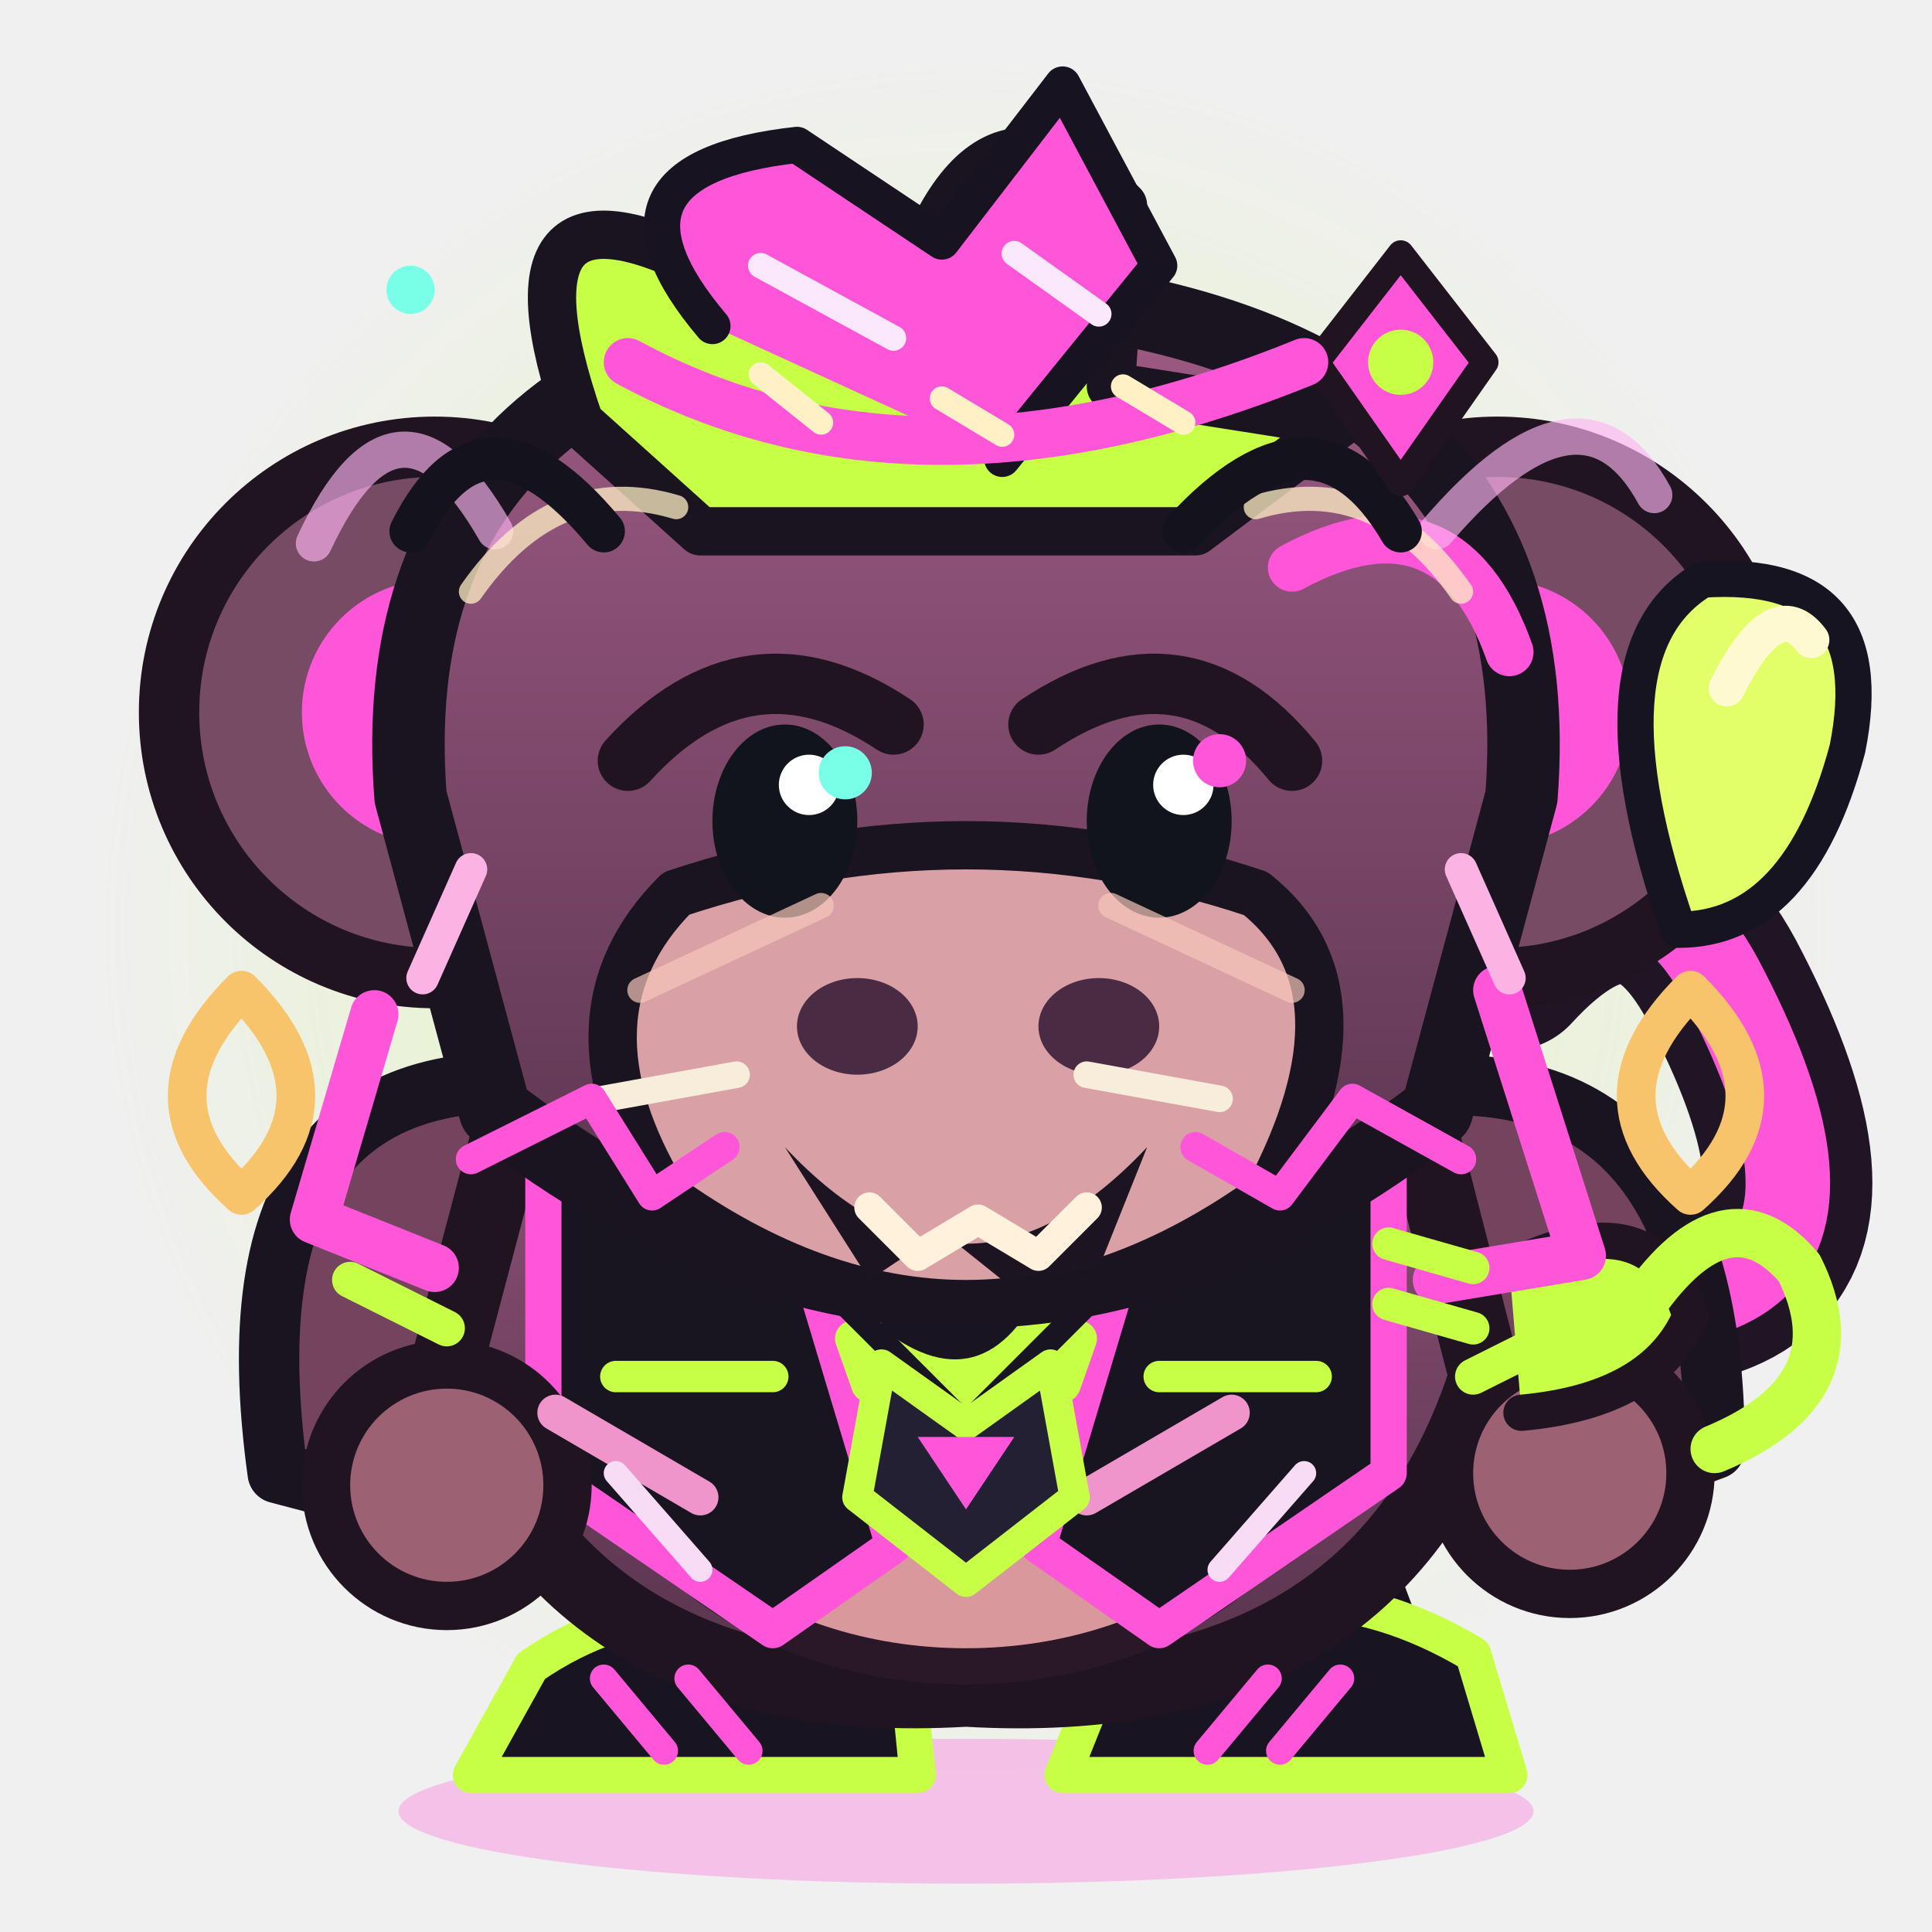
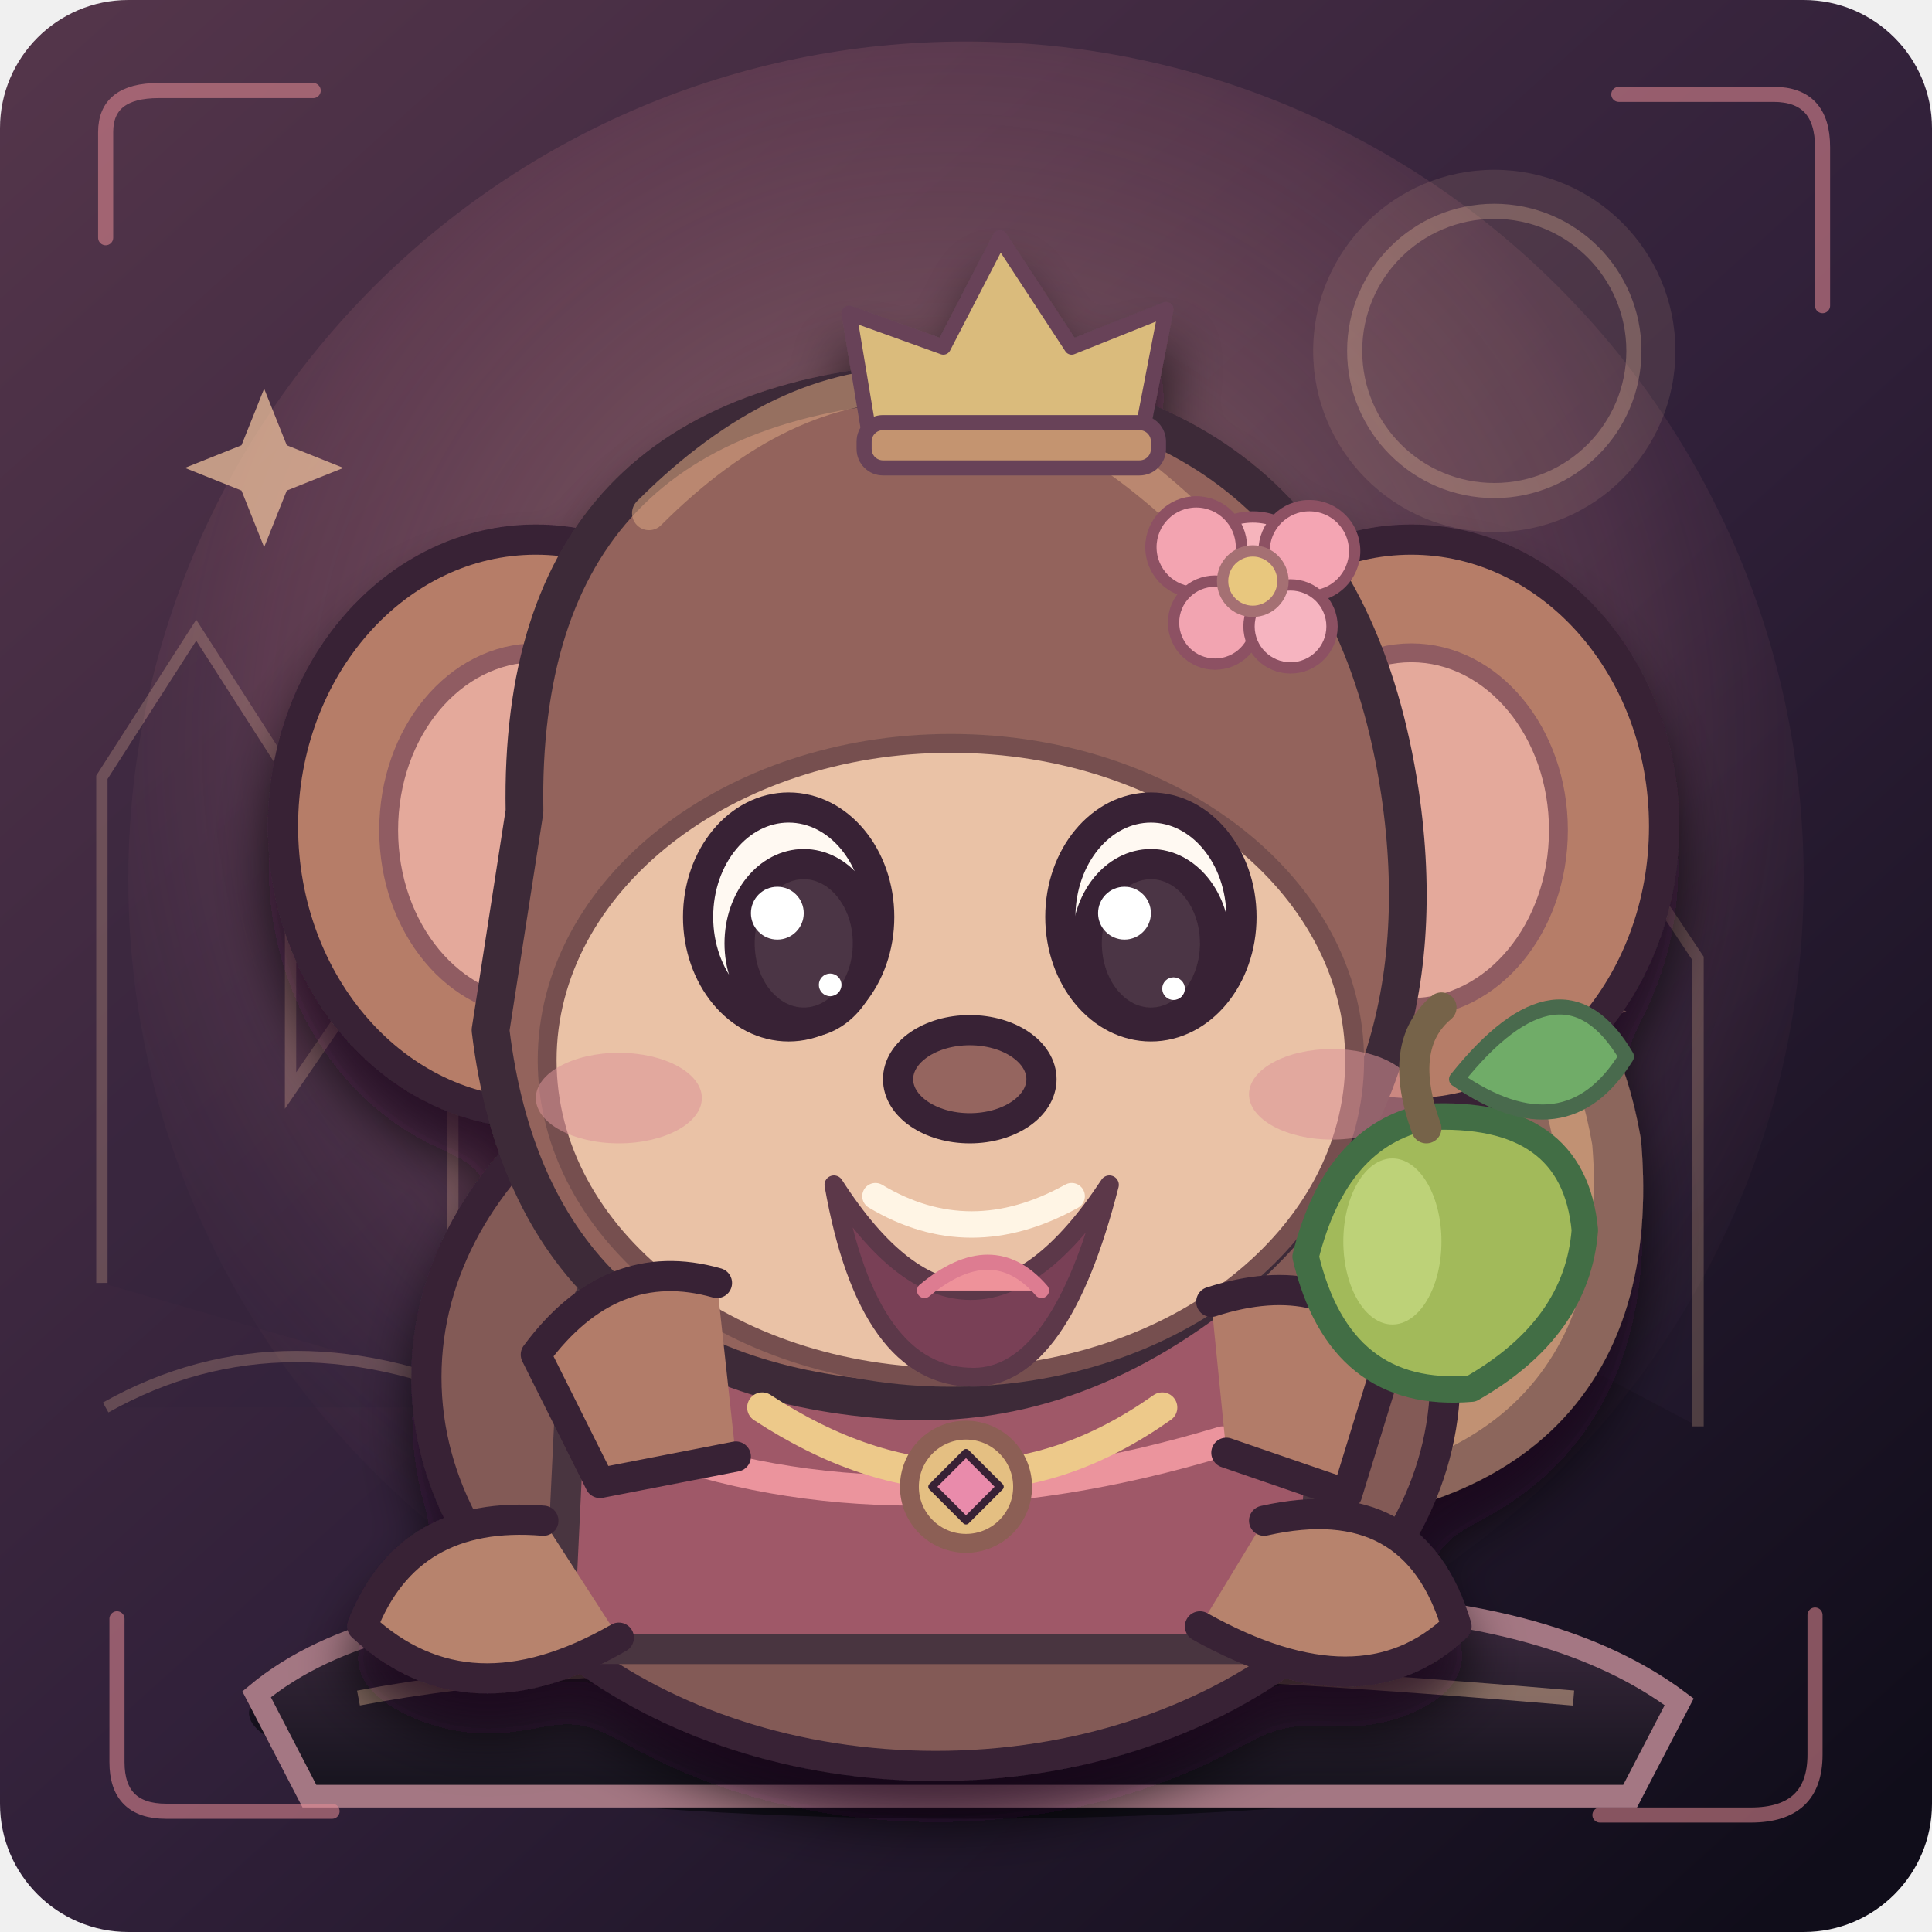
- <svg xmlns="http://www.w3.org/2000/svg" data-starborn-ready="1" viewBox="0 0 160 160" role="img" aria-labelledby="title desc">
+ <svg xmlns="http://www.w3.org/2000/svg" viewBox="0 0 512 512" role="img" aria-labelledby="chunky-monkey-title chunky-monkey-desc">
  <defs>
-     <radialGradient id="halo">
-       <stop stop-color="#c6ff45" stop-opacity=".38" />
-       <stop offset="1" stop-color="#c6ff45" stop-opacity="0" />
+     <linearGradient id="chunky-monkey-sky" x1="0" y1="0" x2=".9" y2="1">
+       <stop stop-color="#55364b" />
+       <stop offset=".56" stop-color="#302039" />
+       <stop offset="1" stop-color="#100d1a" />
+     </linearGradient>
+     <radialGradient id="chunky-monkey-aura" cx=".49" cy=".42" r=".63">
+       <stop stop-color="#f3c59f" stop-opacity=".43" />
+       <stop offset=".65" stop-color="#e68d96" stop-opacity=".15" />
+       <stop offset="1" stop-color="#302039" stop-opacity="0" />
    </radialGradient>
-     <linearGradient id="fur" x2="0" y2="1">
-       <stop stop-color="#9f5b85" />
-       <stop offset="1" stop-color="#57334d" />
+     <linearGradient id="chunky-monkey-ground" x1="0" y1="0" x2="0" y2="1">
+       <stop stop-color="#3e2b40" />
+       <stop offset="1" stop-color="#15131d" />
    </linearGradient>
-     <linearGradient id="bananaSteel">
-       <stop stop-color="#fff9c0" />
-       <stop offset=".45" stop-color="#c6ff45" />
-       <stop offset="1" stop-color="#568c13" />
-     </linearGradient>
+     <filter id="chunky-monkey-shadow" x="-35%" y="-40%" width="170%" height="180%">
+       <feDropShadow dx="0" dy="11" stdDeviation="7" flood-color="#090710" flood-opacity=".7" />
+     </filter>
  </defs>
-   <style>@media (prefers-reduced-motion: no-preference){#mascot{transform-box:fill-box;transform-origin:center}#mascot{animation:float 3.2s ease-in-out infinite}@keyframes float{50%{transform:translateY(-6px) rotate(2deg)}}}</style>
-   <g id="mascot">
-     <circle cx="80" cy="77" r="72" fill="url(#halo)" />
-     <ellipse cx="80" cy="150" rx="47" ry="6" fill="#ff55d8" opacity=".3" />
-     <g id="chunky-figure" stroke-linejoin="round" stroke-linecap="round">
-       <path d="M115 105Q161 117 143 82Q136 68 125 80" fill="none" stroke="#201525" stroke-width="14" />
-       <path d="M115 105Q161 117 143 82Q136 68 125 80" fill="none" stroke="#ff55d8" stroke-width="7" />
-       <path d="M56 119 50 140 72 143 76 122M88 122 94 143 116 139 107 115" fill="#493149" stroke="#16101f" stroke-width="6" />
-       <path d="M44 138q13-9 31-1l1 10H39zm48-1q15-9 30 0l3 10H88z" fill="#191421" stroke="#c6ff45" stroke-width="3" />
-       <path d="M48 90Q18 86 23 122L42 127 54 109M111 91q31-7 31 29l-19 7-19-17" fill="#74445f" stroke="#1a1320" stroke-width="5" />
-       <path d="M46 79Q80 68 114 79L123 114Q114 142 80 140Q46 142 37 113Z" fill="url(#fur)" stroke="#201421" stroke-width="6" />
-       <ellipse cx="80" cy="114" rx="31" ry="24" fill="#d9989c" stroke="#2a1728" stroke-width="3" />
-       <path d="M45 87L62 88 74 128 64 135 45 122Z M115 87L98 88 86 128 96 135 115 122Z" fill="#181520" stroke="#ff55d8" stroke-width="3" />
-       <path d="M64 92 76 126m20-34-12 34" stroke="#c6ff45" stroke-width="3" stroke-dasharray="4 6" />
-       <path d="m70 108 10-10 10 10-10 10Z" fill="#c6ff45" stroke="#191421" stroke-width="2" />
-       <path d="M73 107q11-8 14-2-5 12-14 5" fill="#191421" />
-       <circle cx="37" cy="123" r="10" fill="#9c6173" stroke="#201421" stroke-width="4" />
-       <circle cx="130" cy="122" r="10" fill="#9c6173" stroke="#201421" stroke-width="4" />
-       <circle cx="36" cy="59" r="22" fill="#784b65" stroke="#201421" stroke-width="5" />
-       <circle cx="124" cy="59" r="22" fill="#784b65" stroke="#201421" stroke-width="5" />
-       <circle cx="36" cy="59" r="11" fill="#ff55d8" />
-       <circle cx="124" cy="59" r="11" fill="#ff55d8" />
-       <path d="M34 66Q31 27 80 24Q129 27 126 66L119 92Q80 122 41 92Z" fill="url(#fur)" stroke="#1a1320" stroke-width="6" />
-       <path d="M48 35q-8-23 12-12l14 6q6-25 19-12l-1 15 19 3-12 9H58Z" fill="#c6ff45" stroke="#1a1320" stroke-width="4" />
-       <path d="M56 74Q80 66 104 74Q114 82 105 99Q80 117 55 99Q46 84 56 74" fill="#d9a1a5" stroke="#1a1320" stroke-width="4" />
-       <path d="M52 63q10-11 22-3M86 60q12-8 21 3" fill="none" stroke="#201421" stroke-width="5" />
-       <ellipse cx="65" cy="68" rx="6" ry="8" fill="#11141b" />
-       <ellipse cx="96" cy="68" rx="6" ry="8" fill="#11141b" />
-       <circle cx="67" cy="65" r="2.5" fill="#fff" />
-       <circle cx="98" cy="65" r="2.5" fill="#fff" />
-       <ellipse cx="71" cy="85" rx="5" ry="4" fill="#492c44" />
-       <ellipse cx="91" cy="85" rx="5" ry="4" fill="#492c44" />
-       <path d="M65 95q15 16 30 0l-4 10-8 1-5-4-6 4Z" fill="#1c1420" />
-       <path d="m72 100 4 4 5-3 5 3 4-4" fill="none" stroke="#fff1dc" stroke-width="2.5" />
-       <path d="M107 47q13-7 18 7" fill="none" stroke="#ff55d8" stroke-width="4" />
-       <path d="M125 105q12-6 15 4-3 7-14 8" fill="#c6ff45" stroke="#201421" stroke-width="3" />
-       <g id="premium-character-details" stroke-linecap="round" stroke-linejoin="round">
-         <path d="M26 45q7-15 15-1M119 44q12-14 18-3" fill="none" stroke="#fdb6f1" stroke-width="3" opacity=".65" />
-         <path d="M59 27q-11-13 7-15l12 8 10-13 8 15-13 16" fill="#ff55d8" stroke="#171320" stroke-width="3" />
-         <path d="m63 22 11 6m10-7 7 5" stroke="#fbe8fc" stroke-width="2.1" />
-         <path d="M39 49q7-10 17-7m48 0q10-3 17 7" fill="none" stroke="#fff0c6" stroke-width="2" opacity=".75" />
-         <path d="m31 84-5 17 10 4m88-23 7 22-12 2" fill="none" stroke="#ff55d8" stroke-width="4" />
-         <path d="m29 106 8 4m93 0-8 4" stroke="#c6ff45" stroke-width="3" />
-         <path d="M53 82 68 75m39 7-15-7" stroke="#f5c6b9" stroke-width="2.1" opacity=".7" />
-         <path d="m50 91 11-2m40 2-11-2" stroke="#f8eddb" stroke-width="2.2" />
-         <path d="M39 96 49 91l5 8 6-4m61 1-9-5-6 8-7-4" fill="none" stroke="#ff55d8" stroke-width="2.5" />
-         <path d="m46 117 12 7m44-7-12 7" stroke="#ef95cb" stroke-width="3" />
-         <path d="m51 122 7 8m50-8-7 8" stroke="#f8dbf5" stroke-width="2" />
-         <path d="M51 114h13m32 0h13" stroke="#c6ff45" stroke-width="2.6" />
-         <path d="M73 113l7 5 7-5 2 11-9 7-9-7Z" fill="#242034" stroke="#c6ff45" stroke-width="2.5" />
-         <path d="M76 119h8l-4 6Z" fill="#ff55d8" />
-         <path d="m57 139 5 6m-12-6 5 6m50-6-5 6m11-6-5 6" stroke="#ff55d8" stroke-width="2.3" />
-         <path d="M136 108q7-10 13-3 5 10-7 15" fill="none" stroke="#c6ff45" stroke-width="4" />
-         <path d="M139 77q-8-23 2-29 15-1 12 14-4 15-14 15Z" fill="#e2ff69" stroke="#171421" stroke-width="3" />
-         <path d="M143 57q4-8 7-4" stroke="#fff9d1" stroke-width="3" fill="none" />
-         <path d="m115 103 7 2m-7 3 7 2" stroke="#c6ff45" stroke-width="2.7" />
-         <circle cx="70" cy="64" r="2.2" fill="#79ffe7" />
-         <circle cx="101" cy="63" r="2.2" fill="#ff55d8" />
-         <path d="m39 72-4 9m86-9 4 9" stroke="#fbb3e4" stroke-width="2.7" />
-         <circle cx="118" cy="31" r="3" fill="#c6ff45" />
-         <circle cx="34" cy="24" r="2" fill="#79ffe7" />
+   <rect x="0" y="0" width="512" height="512" rx="34" fill="url(#chunky-monkey-sky)" />
+   <circle cx="256" cy="233" r="222" fill="url(#chunky-monkey-aura)" />
+   <circle cx="396" cy="93" r="48" fill="#f3c59f" opacity=".12" />
+   <circle cx="396" cy="93" r="37" fill="none" stroke="#f3c59f" opacity=".28" stroke-width="4" />
+   <path d="M27 340V206l25-39 25 39v83l24-35 19 26v87m275-18v-95l27-42 28 42v124m-422-5q48-27 106 0" fill="#302039" stroke="#f3c59f" stroke-width="3" opacity=".24" />
+   <g fill="#f3c59f" opacity=".72">
+     <path d="m70 103 6 15 15 6-15 6-6 15-6-15-15-6 15-6zm343 148 5 12 13 5-13 5-5 13-5-13-13-5 13-5z" />
+     <circle cx="364" cy="178" r="3" />
+     <circle cx="113" cy="249" r="3" />
+     <circle cx="402" cy="338" r="4" />
+   </g>
+   <ellipse cx="256" cy="454" rx="190" ry="28" fill="#08080e" opacity=".69" />
+   <path d="M68 449q30-25 97-24h187q61 2 93 26l-13 25H82Z" fill="url(#chunky-monkey-ground)" stroke="#a47783" stroke-width="6" />
+   <path d="M95 450q100-19 322 0" fill="none" stroke="#f3c59f" stroke-width="4" opacity=".47" />
+   <g filter="url(#chunky-monkey-shadow)">
+     <g class="creature" stroke="#382335" stroke-width="8" stroke-linecap="round" stroke-linejoin="round">
+       <path d="M328 390q99 0 92-86-10-57-59-37" fill="none" stroke="#8c665b" stroke-width="30" />
+       <path d="M325 390q99 0 92-86-10-57-59-37" fill="none" stroke="#cb9a78" stroke-width="10" opacity=".83" />
+       <ellipse cx="248" cy="365" rx="135" ry="103" fill="#835a56" />
+       <path d="M152 353q21-52 83-46 81 1 116 61l-4 69H148Z" fill="#9f5968" stroke="#4a3440" />
+       <path d="M169 382q69 26 155 0" fill="none" stroke="#eb949d" stroke-width="8" />
+       <path d="M144 403q-36-3-48 28 28 26 68 3m171-31q40-9 51 28-25 24-68 0" fill="#b7836d" />
+       <ellipse cx="142" cy="219" rx="67" ry="76" fill="#b67d67" />
+       <ellipse cx="374" cy="219" rx="67" ry="76" fill="#b67d67" />
+       <ellipse cx="142" cy="220" rx="39" ry="47" fill="#e4a99b" stroke="#905c62" stroke-width="5" />
+       <ellipse cx="374" cy="220" rx="39" ry="47" fill="#e4a99b" stroke="#905c62" stroke-width="5" />
+       <path d="M139 215Q137 106 248 101q107 3 123 109 12 81-45 130-43 35-91 31-94-7-105-98Z" fill="#93645b" stroke="#3e2c39" stroke-width="10" />
+       <path d="M172 136q70-70 146 4" fill="none" stroke="#d6a17e" stroke-width="9" opacity=".58" />
+       <ellipse cx="252" cy="281" rx="107" ry="84" fill="#eac2a6" stroke="#765050" stroke-width="5" />
+       <ellipse cx="209" cy="243" rx="24" ry="29" fill="#fff9f2" />
+       <ellipse cx="305" cy="243" rx="24" ry="29" fill="#fff9f2" />
+       <ellipse cx="213" cy="250" rx="17" ry="21" fill="#4b3544" />
+       <ellipse cx="305" cy="250" rx="17" ry="21" fill="#4b3544" />
+       <g fill="#fff" stroke="none">
+         <circle cx="206" cy="242" r="7" />
+         <circle cx="298" cy="242" r="7" />
+         <circle cx="220" cy="261" r="3" />
+         <circle cx="311" cy="262" r="3" />
+       </g>
+       <ellipse cx="164" cy="291" rx="22" ry="12" fill="#dc9298" stroke="none" opacity=".54" />
+       <ellipse cx="353" cy="290" rx="22" ry="12" fill="#dc9298" stroke="none" opacity=".54" />
+       <ellipse cx="257" cy="286" rx="19" ry="13" fill="#95655f" />
+       <path d="M221 314q36 56 73 0-13 51-36 51-28 0-37-51Z" fill="#793f56" stroke="#5b3849" stroke-width="5" />
+       <path d="M232 317q25 15 52 0" fill="none" stroke="#fff5e5" stroke-width="7" />
+       <path d="M245 342q18-15 31 0" fill="#ee929a" stroke="#dd7b91" stroke-width="4" />
+       <path d="M190 340q-28-8-48 19l17 34 36-7m126-41q31-10 48 12l-12 39-32-11" fill="#b27b69" />
+       <path d="M346 333q8-32 32-37 39-2 42 30-2 26-30 42-35 3-44-35Z" fill="#a2ba5a" stroke="#426e44" stroke-width="7" />
+       <path d="M378 299q-8-22 4-32" fill="none" stroke="#766348" stroke-width="8" />
+       <path d="M386 286q28-35 45-6-16 26-45 6Z" fill="#70ac68" stroke="#496b4d" stroke-width="4" />
+       <ellipse cx="369" cy="329" rx="13" ry="22" fill="#e0f1a0" stroke="none" opacity=".44" />
+       <path d="M202 373Q257 409 308 373" fill="none" stroke="#edc98a" stroke-width="8" />
+       <circle cx="256" cy="394" r="15" fill="#e4bf82" stroke="#8c5e54" stroke-width="5" />
+       <path d="m247 394 9-9 9 9-9 9Z" fill="#e98bab" stroke-width="2" />
+       <g transform="translate(267 112)" stroke="#674359" stroke-width="4">
+         <path d="m-37 1-5-30 25 9 15-29 19 29 25-10-6 31Z" fill="#dabb7c" />
+         <rect x="-38" width="78" height="12" rx="5" fill="#c4946f" />
+       </g>
+       <g transform="translate(332 154)" stroke="#8d5164" stroke-width="3">
+         <circle cx="0" cy="0" r="17" fill="#f6b4bc" />
+         <circle cx="-15" cy="-9" r="12" fill="#f3a4b1" />
+         <circle cx="15" cy="-8" r="12" fill="#f4a5b3" />
+         <circle cx="-10" cy="11" r="11" fill="#f2a4b1" />
+         <circle cx="10" cy="12" r="11" fill="#f6b4c0" />
+         <circle cx="0" cy="0" r="8" fill="#e8c77e" stroke="#a56f73" />
      </g>
    </g>
  </g>
-   <g id="lids" opacity="0">
-     <path d="M60 68h13m17 0h14" stroke="#201421" stroke-width="6.5" stroke-linecap="round" fill="none" />
-   </g>
-   <g id="spark" opacity="0">
-     <path d="M147 32l3-9 3 9-3 9Z" fill="#ff55d8" stroke="#c6ff45" stroke-width="1.5" />
-   </g>
-   <g stroke-linecap="round" stroke-linejoin="round">
-     <path d="M34 44q6-12 16 0m48 0q11-12 18 0" fill="none" stroke="#14121c" stroke-width="3.5" />
-     <path d="m109 30 7-9 7 9-7 10Z" fill="#ff55d8" stroke="#211421" stroke-width="2.2" />
-     <circle cx="116" cy="30" r="2.7" fill="#c6ff45" />
-     <path d="M20 82q-9 9 0 17 9-8 0-17m120 0q9 9 0 17-9-8 0-17" fill="none" stroke="#f7c36b" stroke-width="3.2" />
-     <path d="M52 30q24 13 56 0" fill="none" stroke="#ff55d8" stroke-width="4" />
-     <path d="m63 31 5 4m10-2 5 3m10-4 5 3" stroke="#fff0c6" stroke-width="2" />
-   </g>
+   <path d="M28 63V35q0-11 14-11h41M429 25h41q13 0 13 14v42M31 429v38q0 13 13 13h44M424 481h40q17 0 17-16v-37" fill="none" stroke="#e68d96" stroke-width="4" opacity=".55" stroke-linecap="round" />
</svg>
